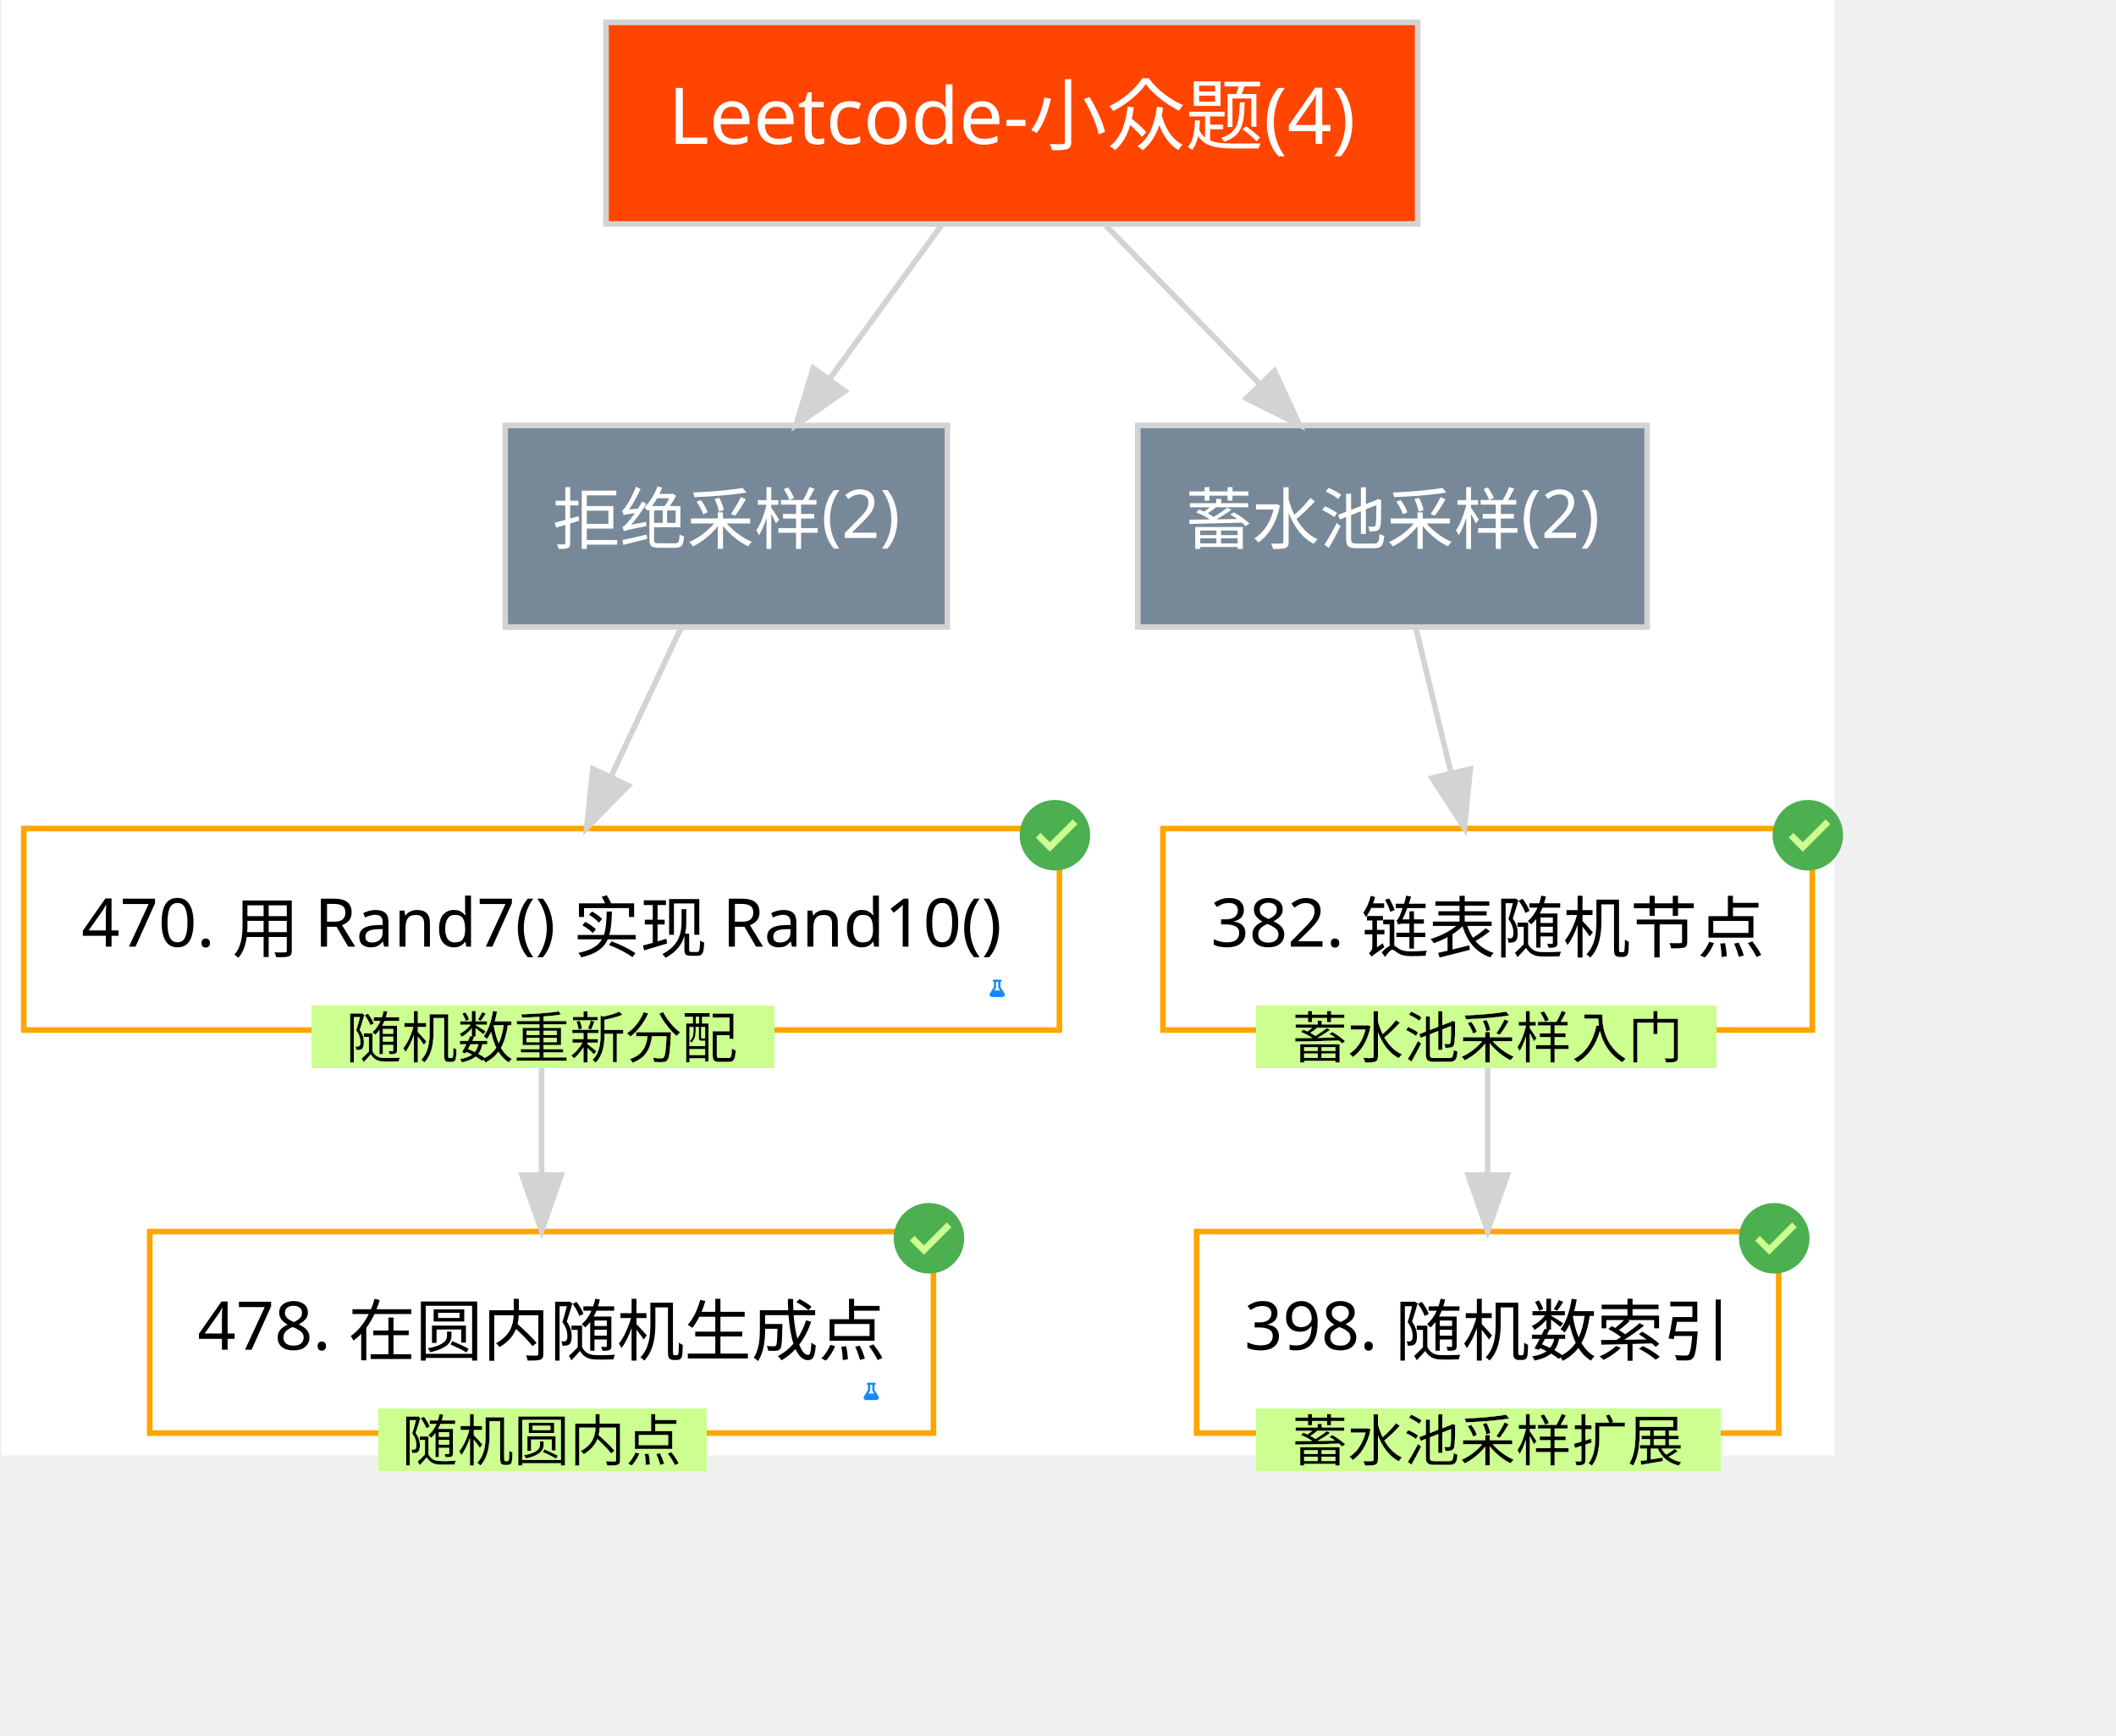
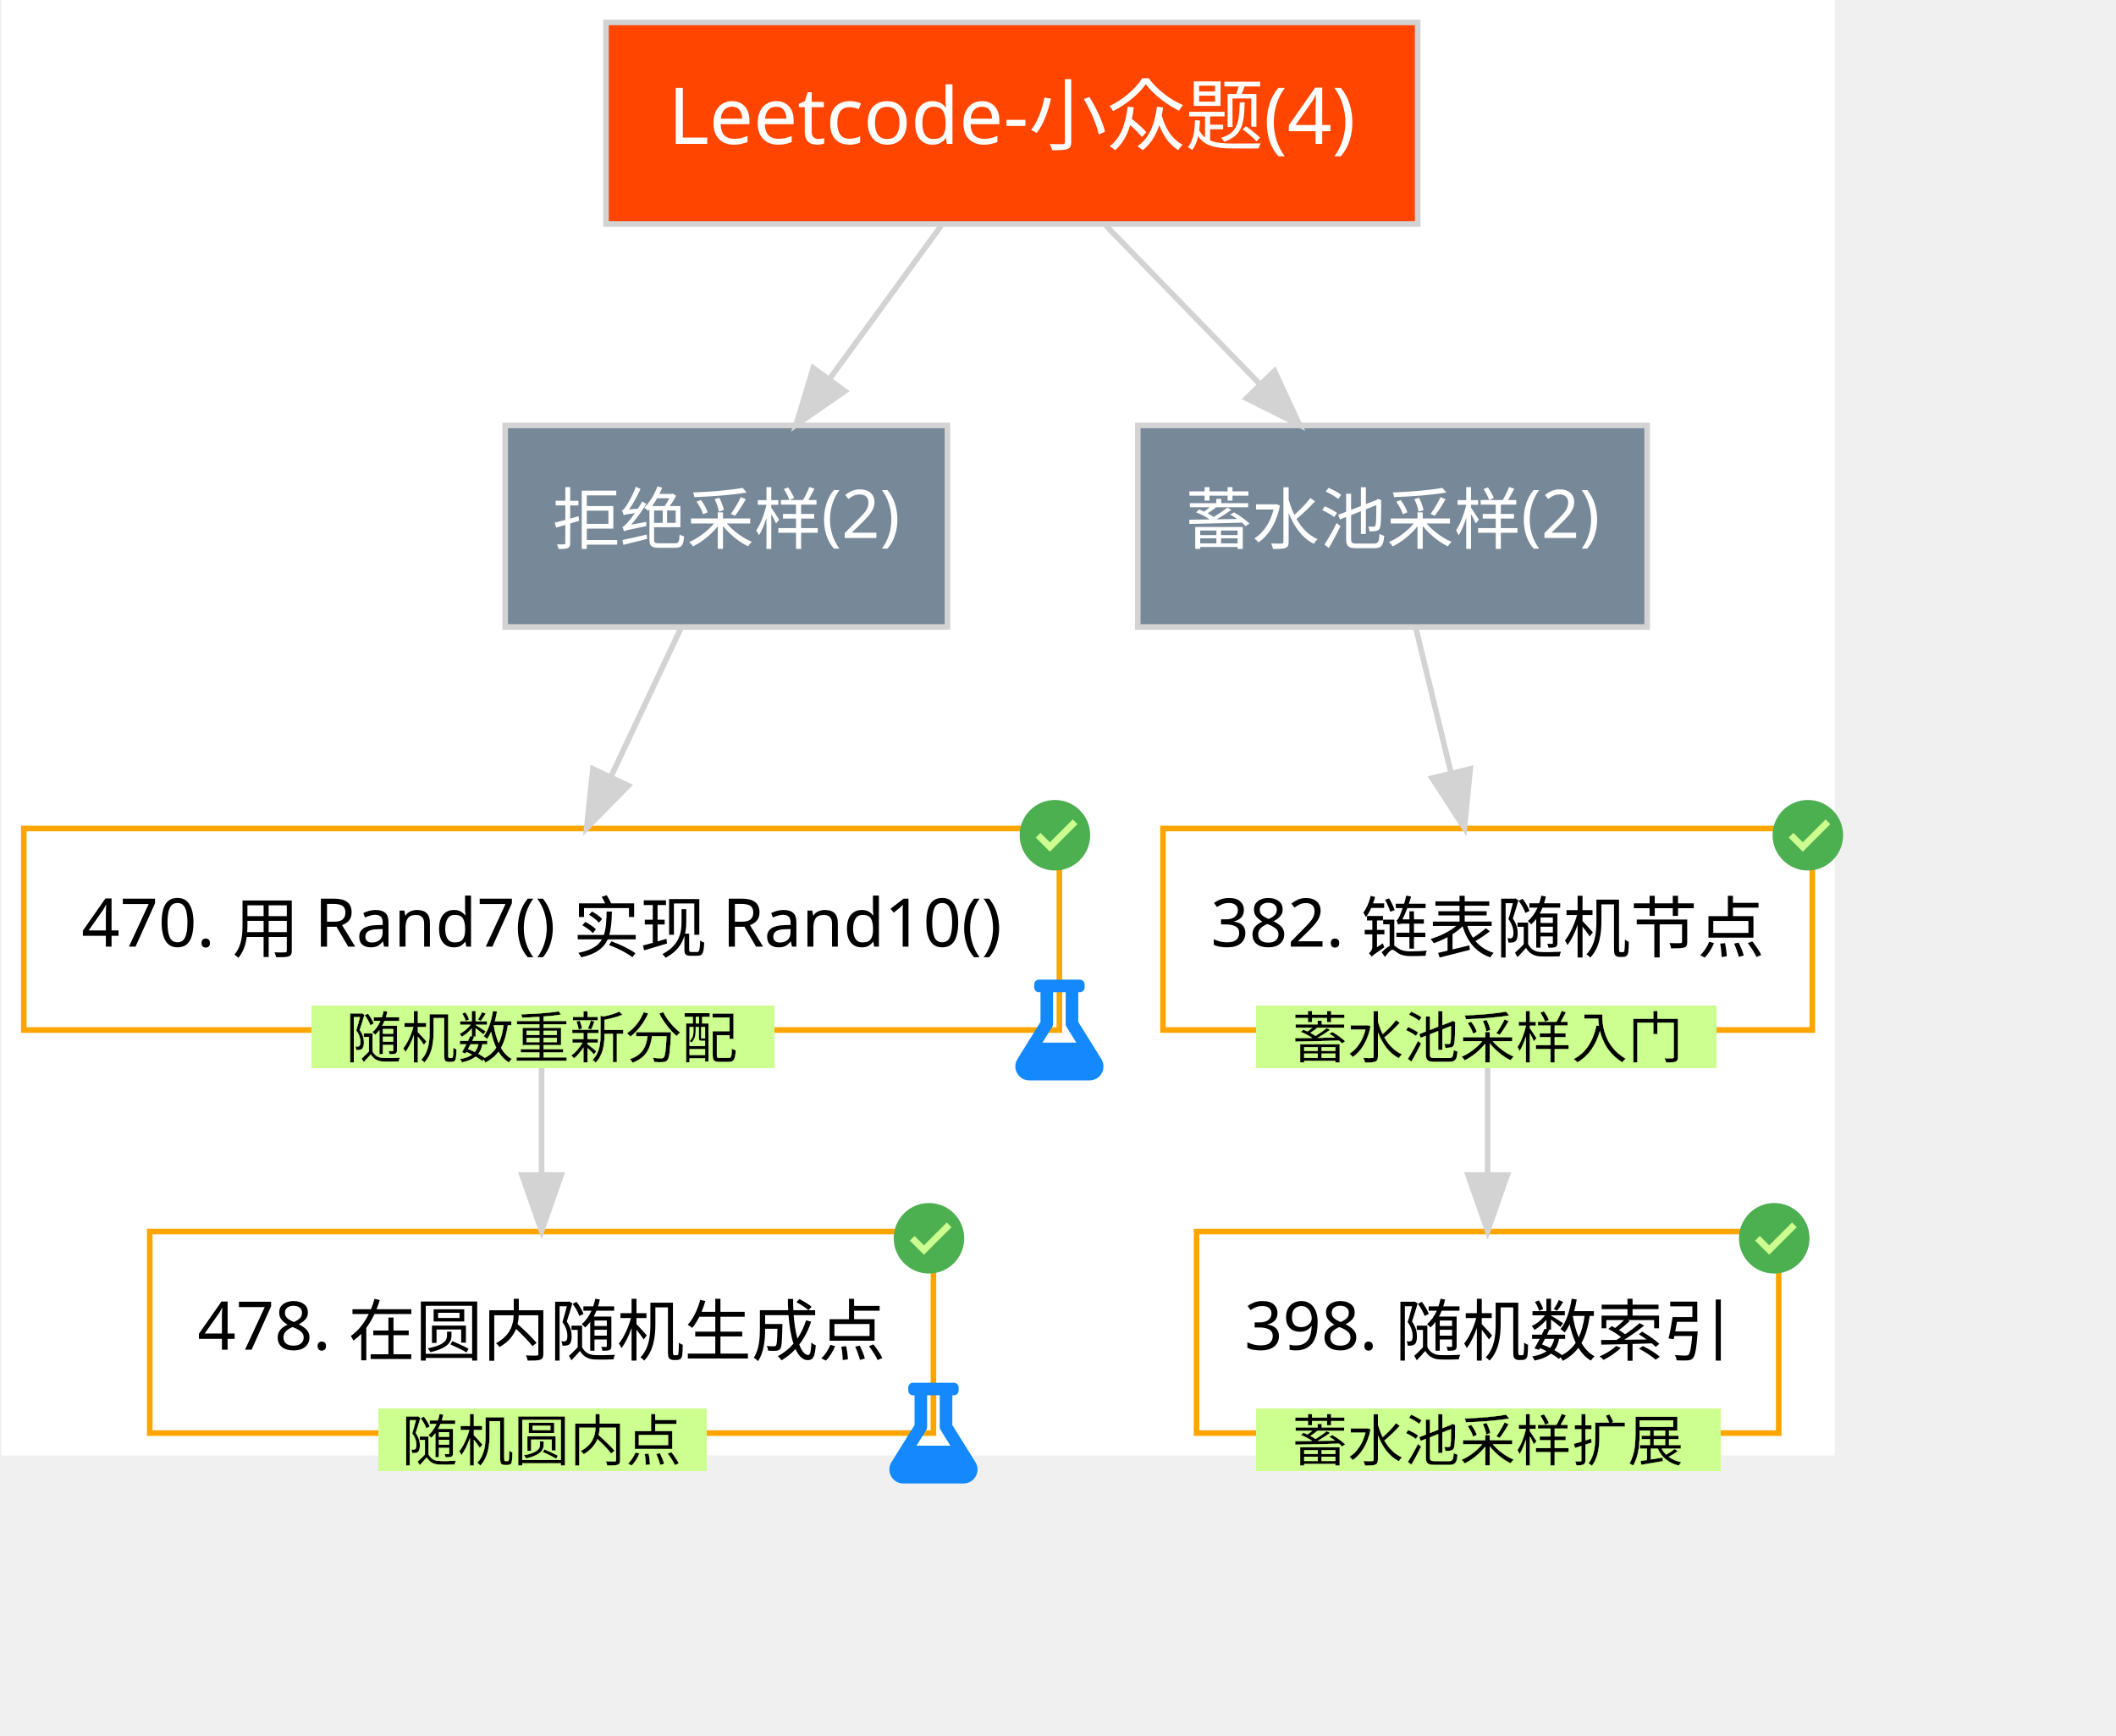
<svg xmlns="http://www.w3.org/2000/svg" xmlns:xlink="http://www.w3.org/1999/xlink" height="310pt" viewBox="0.00 0.00 377.5 310.0" width="378pt">
  <g class="graph" id="graph0" transform="scale(1 1) rotate(0) translate(4 256)">
    <polygon fill="white" points="-4,4 -4,-256 323.5,-256 323.5,4 -4,4" stroke="transparent" />
    <g class="node" id="node1">
      <g id="a_node1">
        <a target="_parent" xlink:href="https://leetcode-cn.com/tag/" xlink:title="Leetcode-小众题(4)">
          <polygon fill="orangered" points="249,-252 104,-252 104,-216 249,-216 249,-252" stroke="lightgrey" />
          <text fill="white" font-family="Microsoft YaHei" font-size="14.00" text-anchor="middle" x="176.5" y="-230.3">
      Leetcode-小众题(4)
     </text>
        </a>
      </g>
    </g>
    <g class="node" id="node2">
      <polygon fill="lightslategray" points="165,-180 86,-180 86,-144 165,-144 165,-180" stroke="lightgrey" />
      <text fill="white" font-family="Microsoft YaHei" font-size="12.00" text-anchor="middle" x="125.5" y="-158.9">
    拒绝采样(2)
   </text>
    </g>
    <g class="edge" id="edge1">
      <path d="M163.89,-215.7C157.9,-207.47 150.62,-197.48 144.02,-188.42" fill="none" stroke="lightgrey" />
      <polygon fill="lightgrey" points="146.68,-186.13 137.96,-180.1 141.02,-190.25 146.68,-186.13" stroke="lightgrey" />
    </g>
    <g class="node" id="node5">
      <polygon fill="lightslategray" points="290,-180 199,-180 199,-144 290,-144 290,-180" stroke="lightgrey" />
      <text fill="white" font-family="Microsoft YaHei" font-size="12.00" text-anchor="middle" x="244.5" y="-158.9">
    蓄水池采样(2)
   </text>
    </g>
    <g class="edge" id="edge4">
      <path d="M193.31,-215.7C201.63,-207.14 211.81,-196.66 220.89,-187.3" fill="none" stroke="lightgrey" />
      <polygon fill="lightgrey" points="223.43,-189.72 227.88,-180.1 218.41,-184.84 223.43,-189.72" stroke="lightgrey" />
    </g>
    <g class="node" id="node3">
      <g id="a_node3">
        <a target="_parent" xlink:href="https://leetcode-cn.com/problems/implement-rand10-using-rand7" xlink:title="470. 用 Rand7() 实现 Rand10()">
          <polygon fill="none" points="185,-108 0,-108 0,-72 185,-72 185,-108" stroke="orange" />
          <text font-family="Microsoft YaHei" font-size="12.00" text-anchor="middle" x="92.5" y="-86.9">
      470. 用 Rand7() 实现 Rand10()
     </text>
        </a>
      </g>
      <g transform="translate(177.0, -114.0) scale(0.3)">
        <circle cx="24" cy="24" fill="#4caf50" r="21" />
        <polygon fill="#ccff90" points="34.6,14.6 21,28.2 15.4,22.6 12.6,25.4 21,33.8 37.4,17.4" />
      </g>
-       <g transform="translate(172.0, -81.0) scale(0.01)">
+       <g transform="translate(176.0, -81.0)">
        <symbol id="flask" viewBox="0 0 448 512">
          <path d="M437.2 403.5L320 215V64h8c13.3 0 24-10.7 24-24V24c0-13.3-10.7-24-24-24H120c-13.3 0-24 10.7-24 24v16c0 13.3 10.7 24 24 24h8v151L10.8 403.5C-18.5 450.6 15.3 512 70.9 512h306.2c55.7 0 89.4-61.5 60.1-108.5zM137.9 320l48.2-77.6c3.7-5.2 5.8-11.6 5.8-18.4V64h64v160c0 6.9 2.2 13.2 5.8 18.4l48.2 77.6h-172z" fill="#1389fd" />
        </symbol>
        <a href="https://github.com/acm-clan/algorithm-stone/blob/main/user/leetcode/470.用-rand-7-实现-rand-10.md">
-           <use href="#flask" />
+           <use height="18" href="#flask" width="18" />
        </a>
      </g>
    </g>
    <g class="edge" id="edge2">
      <path d="M117.34,-143.7C113.59,-135.73 109.05,-126.1 104.88,-117.26" fill="none" stroke="lightgrey" />
      <polygon fill="lightgrey" points="107.99,-115.66 100.56,-108.1 101.66,-118.64 107.99,-115.66" stroke="lightgrey" />
    </g>
    <g class="node" id="node4">
      <g id="a_node4">
        <a target="_parent" xlink:href="https://leetcode-cn.com/problems/generate-random-point-in-a-circle" xlink:title="478. 在圆内随机生成点">
          <polygon fill="none" points="162.5,-36 22.5,-36 22.5,0 162.5,0 162.5,-36" stroke="orange" />
          <text font-family="Microsoft YaHei" font-size="12.00" text-anchor="middle" x="92.5" y="-14.9">
      478. 在圆内随机生成点
     </text>
        </a>
      </g>
      <g transform="translate(154.5, -42.0) scale(0.3)">
        <circle cx="24" cy="24" fill="#4caf50" r="21" />
        <polygon fill="#ccff90" points="34.6,14.6 21,28.2 15.4,22.6 12.6,25.4 21,33.8 37.4,17.4" />
      </g>
-       <g transform="translate(149.5, -9.0) scale(0.01)">
+       <g transform="translate(153.5, -9.0)">
        <symbol id="flask" viewBox="0 0 448 512">
          <path d="M437.2 403.5L320 215V64h8c13.3 0 24-10.7 24-24V24c0-13.3-10.7-24-24-24H120c-13.3 0-24 10.7-24 24v16c0 13.3 10.7 24 24 24h8v151L10.8 403.5C-18.5 450.6 15.3 512 70.9 512h306.2c55.7 0 89.4-61.5 60.1-108.5zM137.9 320l48.2-77.6c3.7-5.2 5.8-11.6 5.8-18.4V64h64v160c0 6.9 2.2 13.2 5.8 18.4l48.2 77.6h-172z" fill="#1389fd" />
        </symbol>
        <a href="https://github.com/acm-clan/algorithm-stone/blob/main/user/leetcode/478.在圆内随机生成点.md">
-           <use href="#flask" />
+           <use height="18" href="#flask" width="18" />
        </a>
      </g>
    </g>
    <g class="edge" id="edge3">
      <path d="M92.5,-71.7C92.5,-63.98 92.5,-54.71 92.5,-46.11" fill="none" stroke="lightgrey" />
      <polygon fill="lightgrey" points="96,-46.1 92.5,-36.1 89,-46.1 96,-46.1" stroke="lightgrey" />
    </g>
    <g class="node" id="node6">
      <g id="a_node6">
        <a target="_parent" xlink:href="https://leetcode-cn.com/problems/linked-list-random-node" xlink:title="382. 链表随机节点">
          <polygon fill="none" points="319.5,-108 203.5,-108 203.5,-72 319.5,-72 319.5,-108" stroke="orange" />
          <text font-family="Microsoft YaHei" font-size="12.00" text-anchor="middle" x="261.5" y="-86.9">
      382. 链表随机节点
     </text>
        </a>
      </g>
      <g transform="translate(311.5, -114.0) scale(0.3)">
        <circle cx="24" cy="24" fill="#4caf50" r="21" />
        <polygon fill="#ccff90" points="34.6,14.6 21,28.2 15.4,22.6 12.6,25.4 21,33.8 37.4,17.4" />
      </g>
    </g>
    <g class="edge" id="edge5">
      <path d="M248.7,-143.7C250.6,-135.9 252.88,-126.51 254.98,-117.83" fill="none" stroke="lightgrey" />
      <polygon fill="lightgrey" points="258.39,-118.65 257.35,-108.1 251.58,-117 258.39,-118.65" stroke="lightgrey" />
    </g>
    <g class="node" id="node7">
      <g id="a_node7">
        <a target="_parent" xlink:href="https://leetcode-cn.com/problems/random-pick-index" xlink:title="398. 随机数索引">
          <polygon fill="none" points="313.5,-36 209.5,-36 209.5,0 313.5,0 313.5,-36" stroke="orange" />
          <text font-family="Microsoft YaHei" font-size="12.00" text-anchor="middle" x="261.5" y="-14.9">
      398. 随机数索引
     </text>
        </a>
      </g>
      <g transform="translate(305.5, -42.0) scale(0.3)">
        <circle cx="24" cy="24" fill="#4caf50" r="21" />
        <polygon fill="#ccff90" points="34.6,14.6 21,28.2 15.4,22.6 12.6,25.4 21,33.8 37.4,17.4" />
      </g>
    </g>
    <g class="edge" id="edge6">
      <path d="M261.5,-71.7C261.5,-63.98 261.5,-54.71 261.5,-46.11" fill="none" stroke="lightgrey" />
      <polygon fill="lightgrey" points="265,-46.1 261.5,-36.1 258,-46.1 265,-46.1" stroke="lightgrey" />
    </g>
    <g class="key">
      <defs>
        <filter height="1.2" id="solid" width="1.2" x="-0.1" y="-0.1">
          <feFlood flood-color="#ccff90" result="bg" />
          <feMerge>
            <feMergeNode in="bg" />
            <feMergeNode in="SourceGraphic" />
          </feMerge>
        </filter>
      </defs>
      <text filter="url(#solid)" font-family="Microsoft YaHei" font-size="10.00" text-anchor="middle" x="92.5" y="-67.0">
    随机数重新分配
   </text>
    </g>
    <g class="key">
      <defs>
        <filter height="1.2" id="solid" width="1.2" x="-0.1" y="-0.1">
          <feFlood flood-color="#ccff90" result="bg" />
          <feMerge>
            <feMergeNode in="bg" />
            <feMergeNode in="SourceGraphic" />
          </feMerge>
        </filter>
      </defs>
      <text filter="url(#solid)" font-family="Microsoft YaHei" font-size="10.00" text-anchor="middle" x="92.5" y="5.0">
    随机圆内点
   </text>
    </g>
    <g class="key">
      <defs>
        <filter height="1.2" id="solid" width="1.2" x="-0.1" y="-0.1">
          <feFlood flood-color="#ccff90" result="bg" />
          <feMerge>
            <feMergeNode in="bg" />
            <feMergeNode in="SourceGraphic" />
          </feMerge>
        </filter>
      </defs>
      <text filter="url(#solid)" font-family="Microsoft YaHei" font-size="10.00" text-anchor="middle" x="261.5" y="-67.0">
    蓄水池采样入门
   </text>
    </g>
    <g class="key">
      <defs>
        <filter height="1.2" id="solid" width="1.2" x="-0.1" y="-0.1">
          <feFlood flood-color="#ccff90" result="bg" />
          <feMerge>
            <feMergeNode in="bg" />
            <feMergeNode in="SourceGraphic" />
          </feMerge>
        </filter>
      </defs>
      <text filter="url(#solid)" font-family="Microsoft YaHei" font-size="10.00" text-anchor="middle" x="261.5" y="5.0">
    蓄水池采样扩展
   </text>
    </g>
  </g>
</svg>
